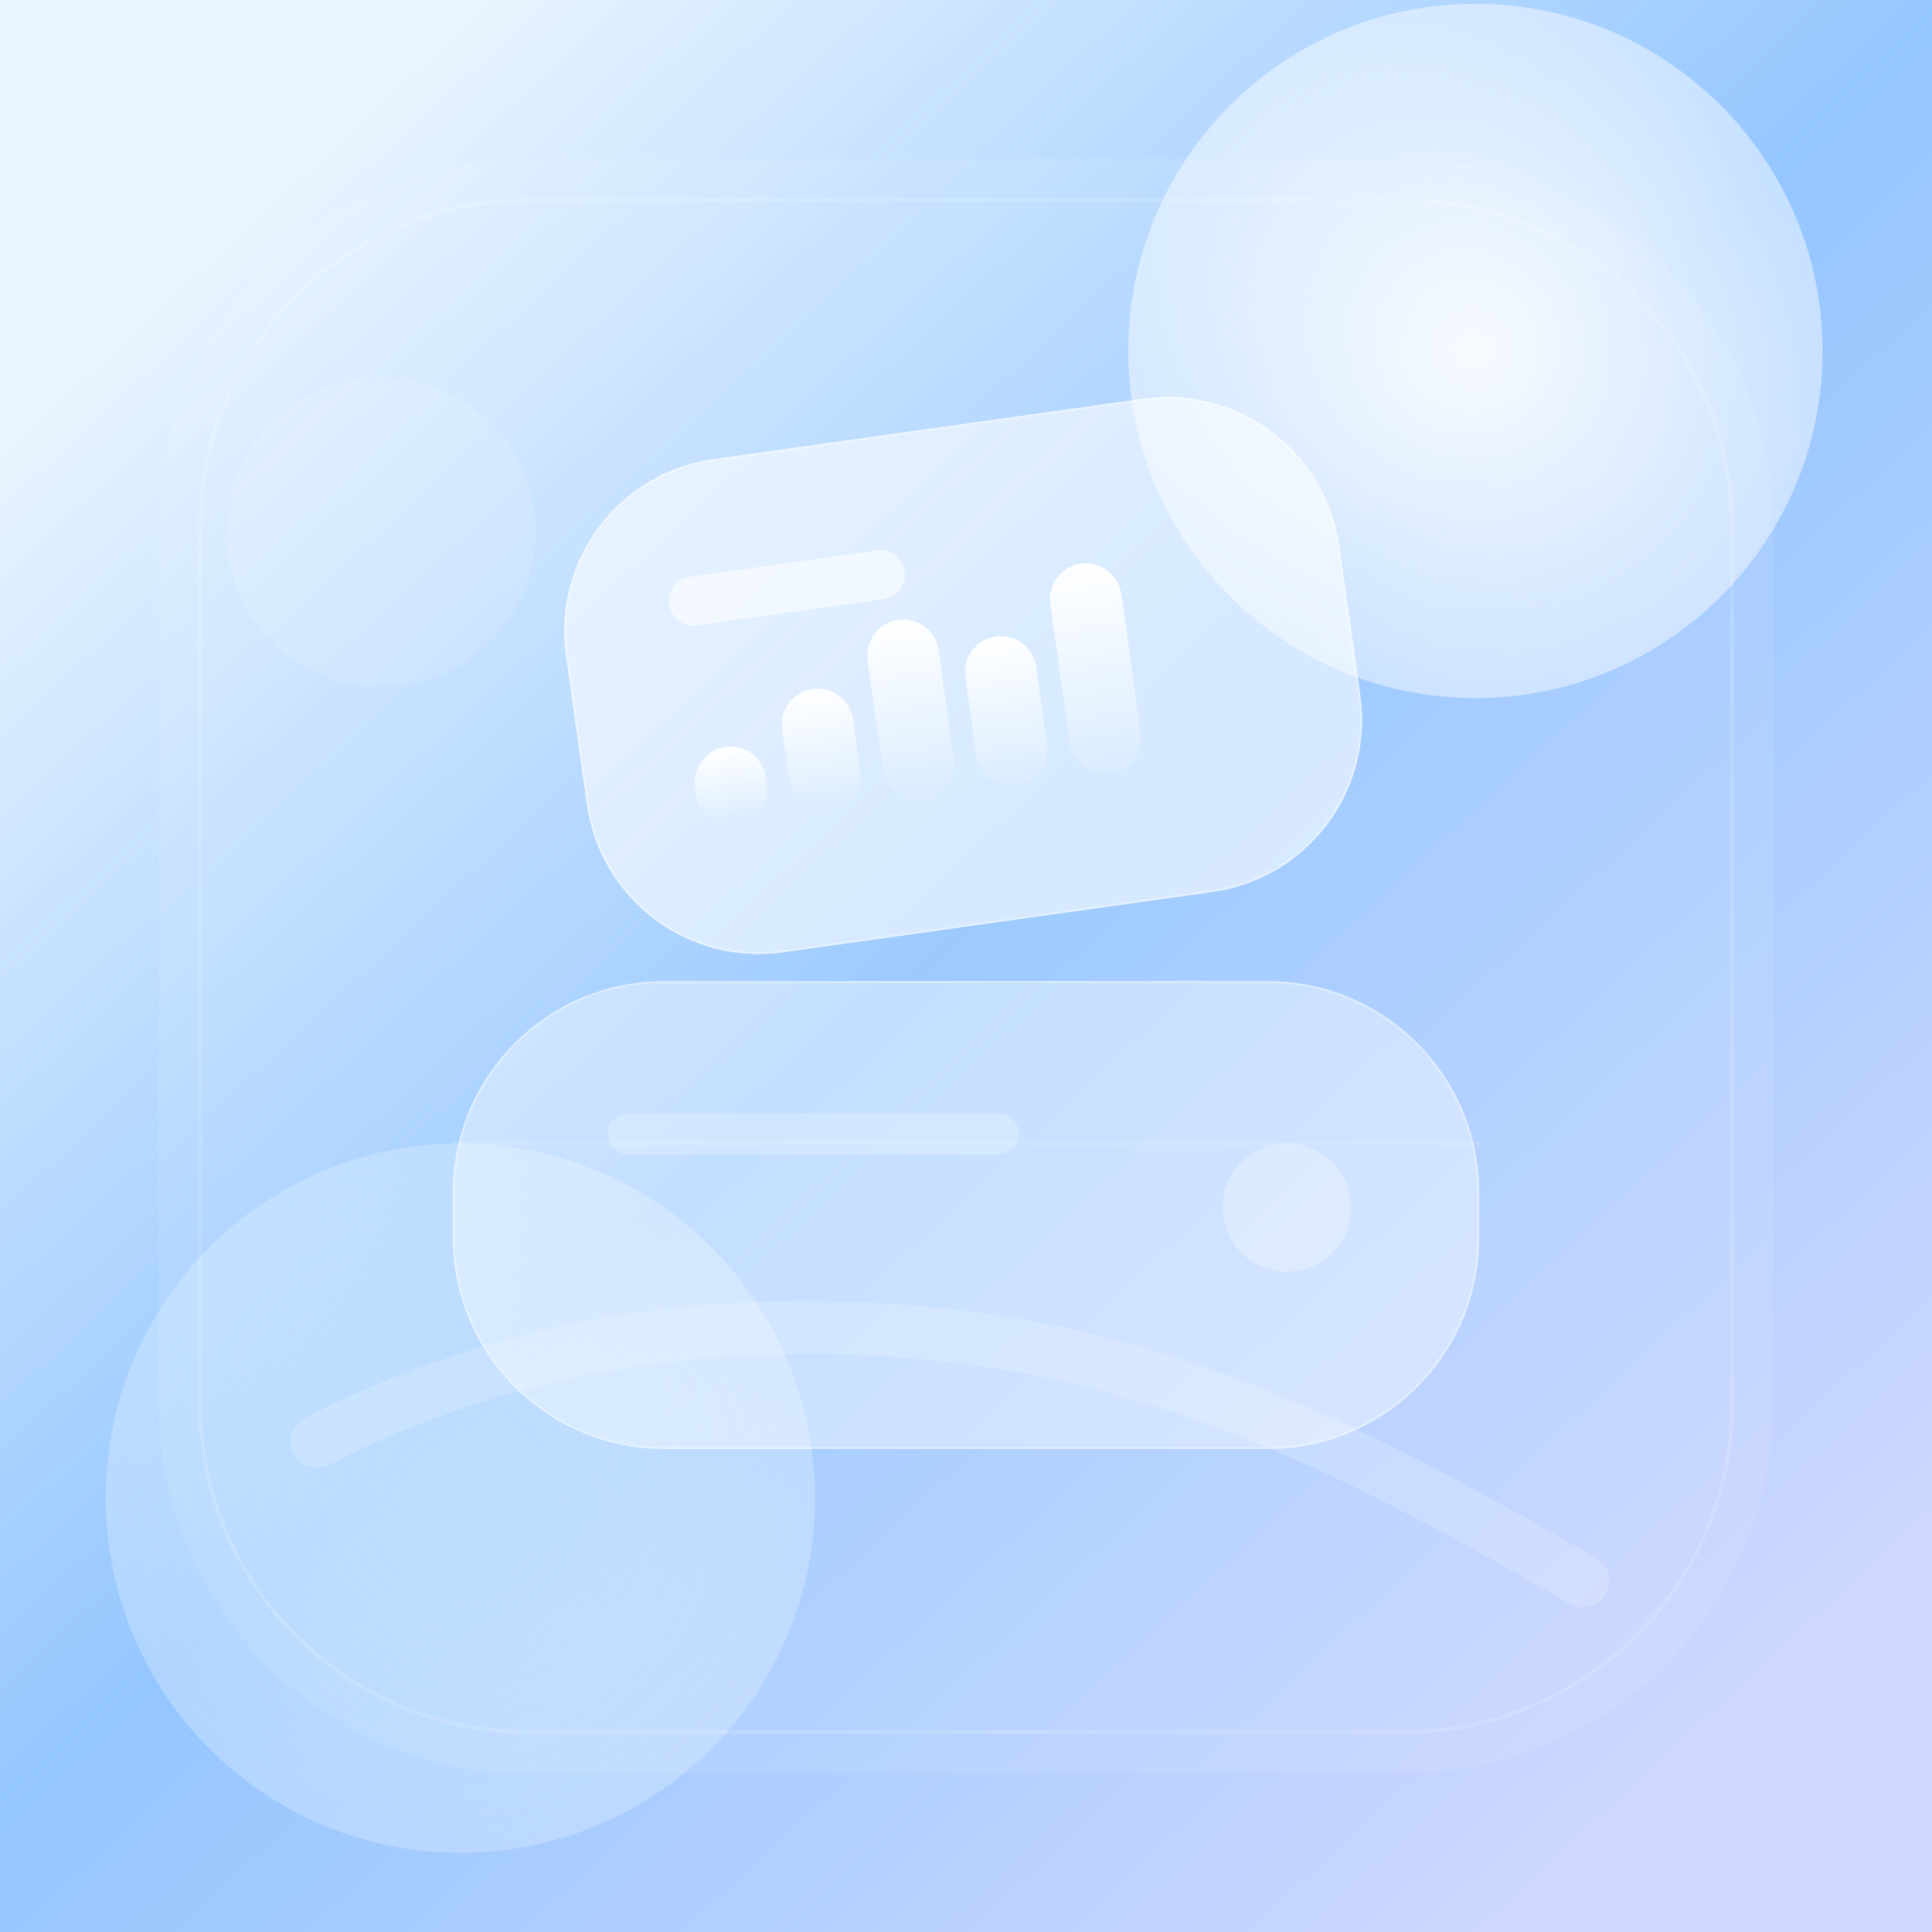
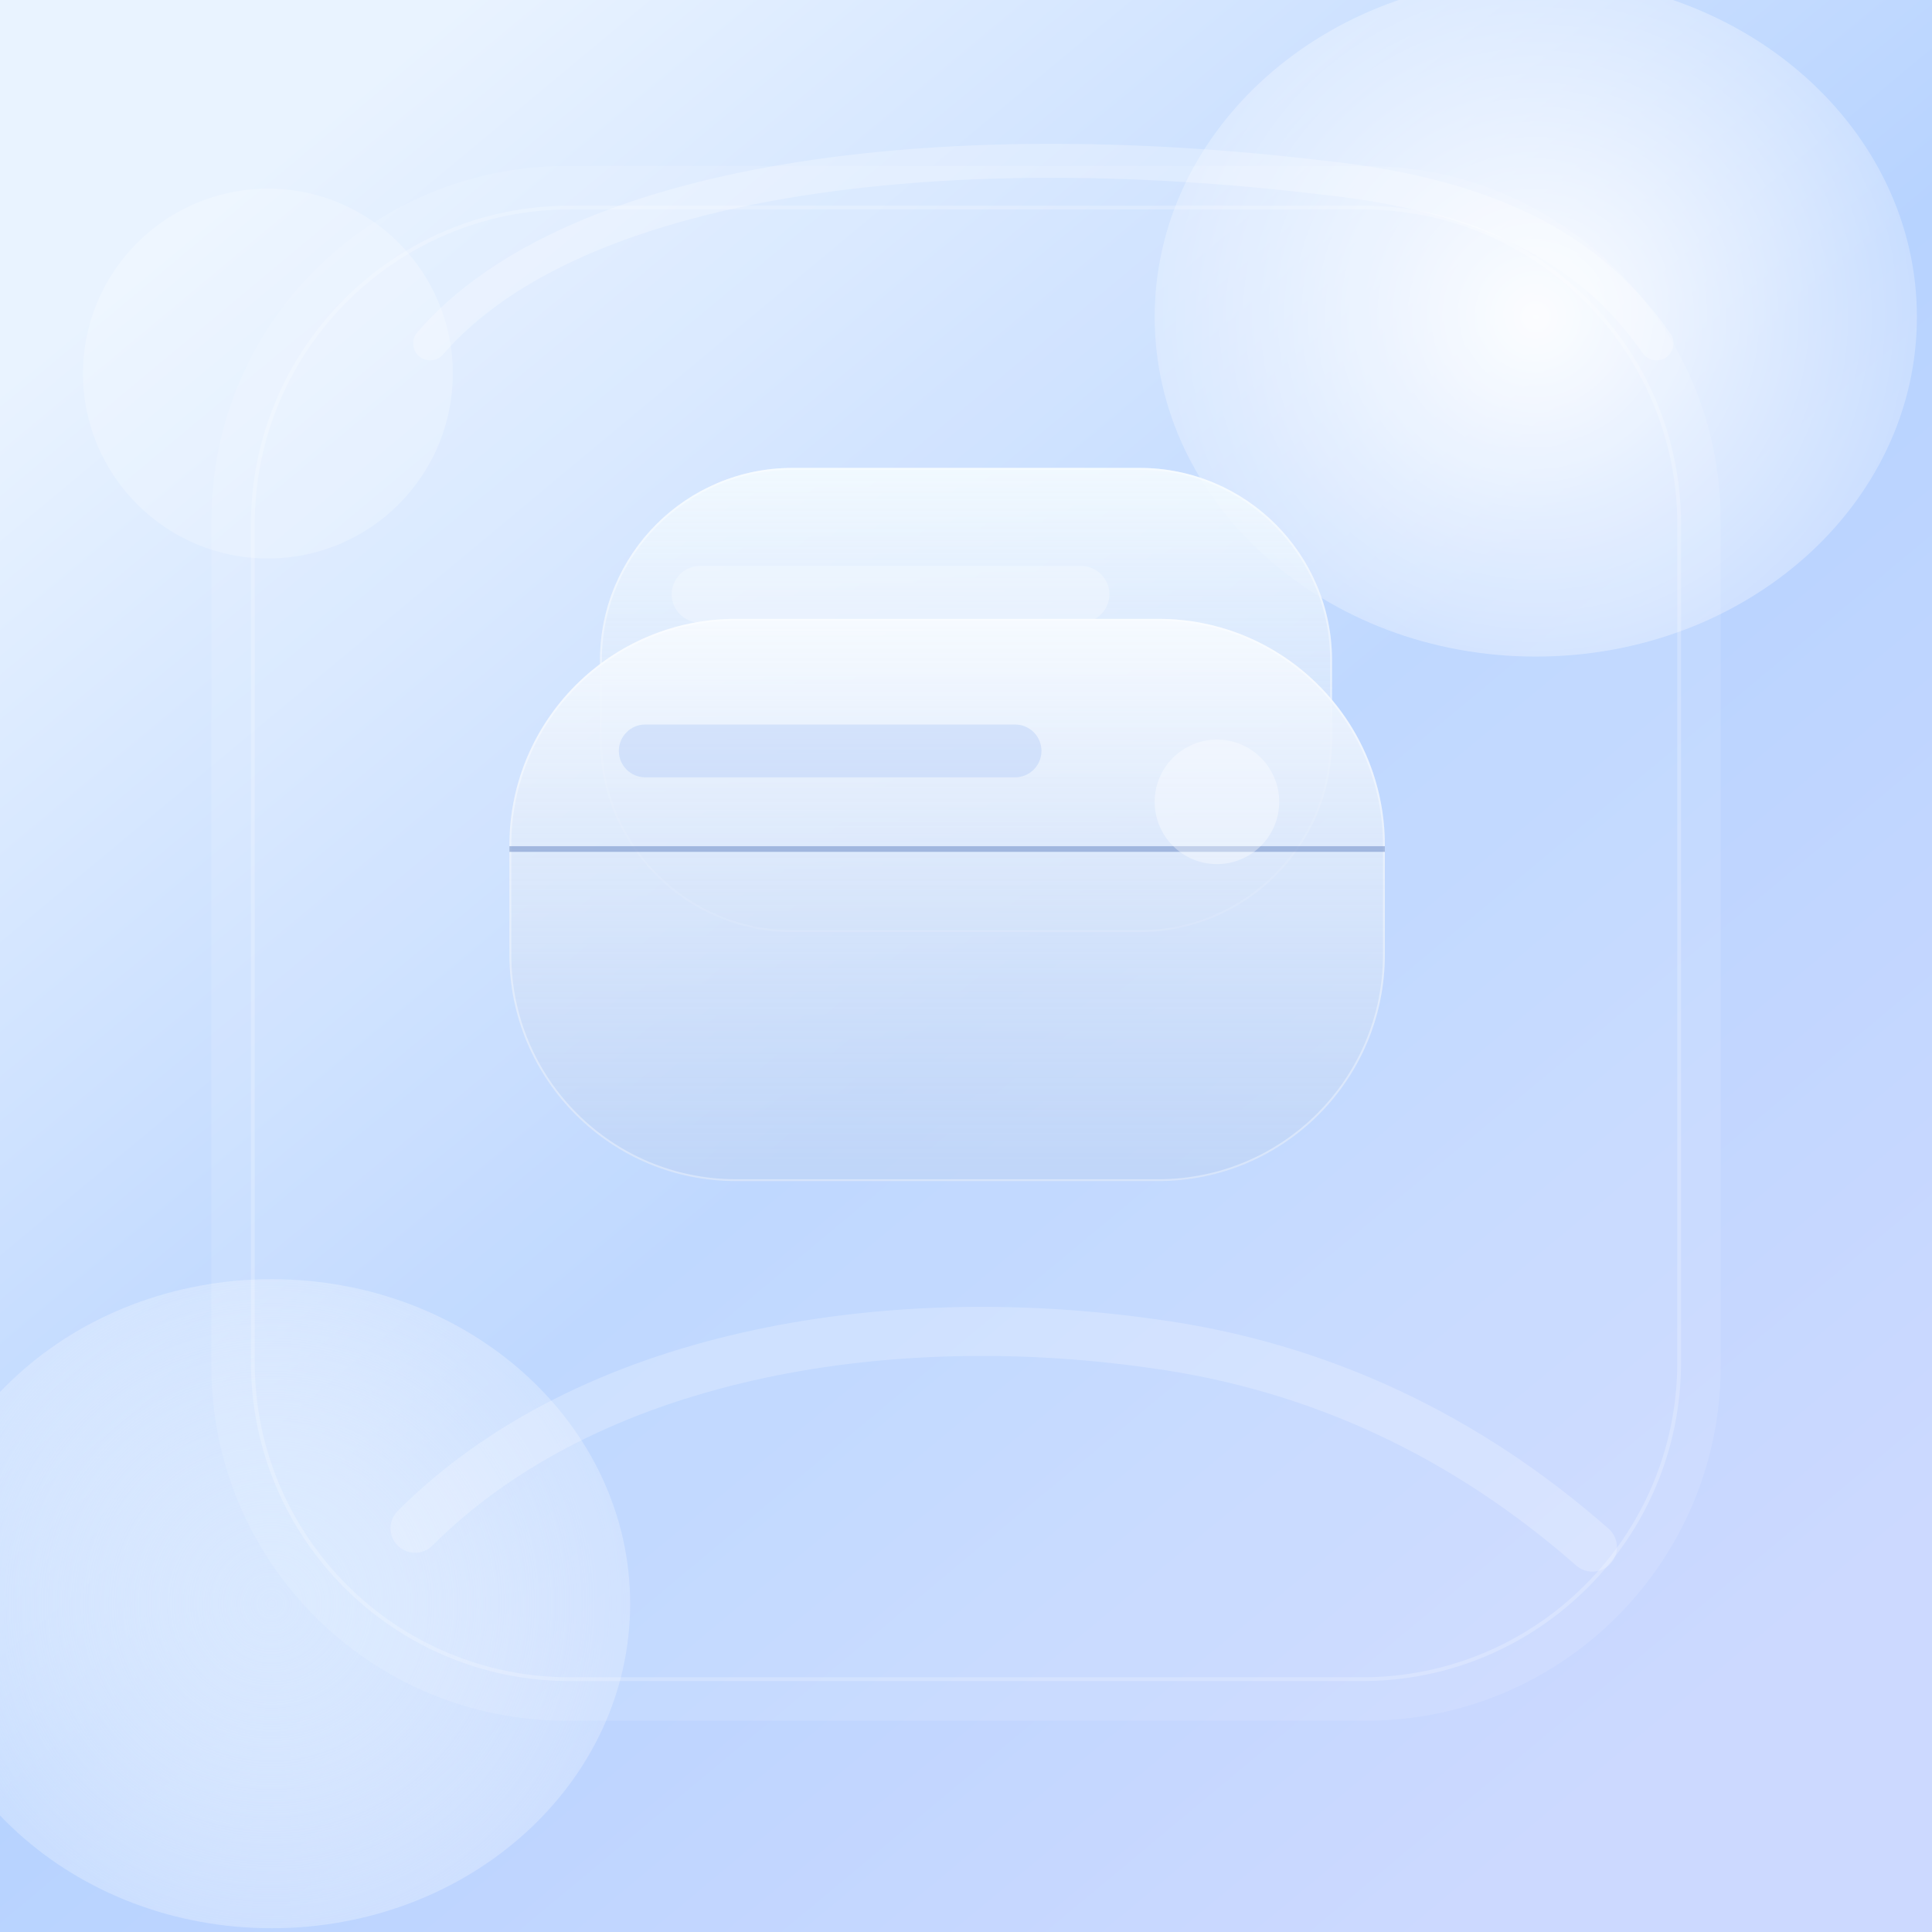
<svg xmlns="http://www.w3.org/2000/svg" width="1024" height="1024" viewBox="0 0 1024 1024" fill="none">
  <defs>
-     <linearGradient id="bg" x1="140" y1="108" x2="896" y2="924" gradientUnits="userSpaceOnUse">
-       <stop stop-color="#E8F4FF" />
-       <stop offset="0.48" stop-color="#94C6FF" />
-       <stop offset="1" stop-color="#CDD7FF" />
+     <linearGradient id="bg" x1="144" y1="84" x2="860" y2="944" gradientUnits="userSpaceOnUse">
+       <stop stop-color="#E9F3FF" />
+       <stop offset="0.52" stop-color="#B7D3FF" />
+       <stop offset="1" stop-color="#CCD9FF" />
    </linearGradient>
-     <linearGradient id="miniBar" x1="0" y1="0" x2="0" y2="1">
-       <stop stop-color="#FFFFFF" />
-       <stop offset="1" stop-color="#DAECFF" />
+     <linearGradient id="walletFront" x1="502" y1="328" x2="502" y2="626" gradientUnits="userSpaceOnUse">
+       <stop stop-color="#F7FBFF" stop-opacity="0.96" />
+       <stop offset="1" stop-color="#BFD4F6" stop-opacity="0.68" />
    </linearGradient>
-     <radialGradient id="glowTop" cx="0" cy="0" r="1" gradientUnits="userSpaceOnUse" gradientTransform="translate(782 186) rotate(131.482) scale(362.768)">
-       <stop stop-color="#FFFFFF" stop-opacity="0.92" />
+     <linearGradient id="walletBack" x1="512" y1="248" x2="512" y2="494" gradientUnits="userSpaceOnUse">
+       <stop stop-color="#F4FBFF" stop-opacity="0.92" />
+       <stop offset="1" stop-color="#C6D9FA" stop-opacity="0.62" />
+     </linearGradient>
+     <radialGradient id="glowTop" cx="0" cy="0" r="1" gradientUnits="userSpaceOnUse" gradientTransform="translate(814 168) rotate(136) scale(274)">
+       <stop stop-color="#FFFFFF" stop-opacity="0.94" />
      <stop offset="1" stop-color="#FFFFFF" stop-opacity="0" />
    </radialGradient>
-     <radialGradient id="glowBottom" cx="0" cy="0" r="1" gradientUnits="userSpaceOnUse" gradientTransform="translate(244 794) rotate(-33.8338) scale(348.927)">
-       <stop stop-color="#C4E1FF" stop-opacity="0.72" />
+     <radialGradient id="glowBottom" cx="0" cy="0" r="1" gradientUnits="userSpaceOnUse" gradientTransform="translate(144 850) rotate(-18) scale(276)">
+       <stop stop-color="#DDEBFF" stop-opacity="0.88" />
      <stop offset="1" stop-color="#FFFFFF" stop-opacity="0" />
    </radialGradient>
  </defs>
  <rect width="1024" height="1024" fill="url(#bg)" />
-   <circle cx="782" cy="186" r="184" fill="url(#glowTop)" />
-   <circle cx="244" cy="794" r="188" fill="url(#glowBottom)" />
-   <circle cx="202" cy="282" r="82" fill="#FFFFFF" fill-opacity="0.12" />
-   <rect x="84" y="84" width="856" height="856" rx="196" fill="#FFFFFF" fill-opacity="0.08" />
-   <rect x="106" y="106" width="812" height="812" rx="174" stroke="#FFFFFF" stroke-opacity="0.16" stroke-width="2" />
-   <g transform="translate(0 -6) rotate(-8 512 382)">
-     <rect x="306" y="232" width="414" height="264" rx="92" fill="#FFFFFF" fill-opacity="0.18" />
-     <rect x="306" y="232" width="414" height="264" rx="92" fill="#FFFFFF" fill-opacity="0.48" />
-     <rect x="306.5" y="232.5" width="413" height="263" rx="91.5" stroke="#FFFFFF" stroke-opacity="0.36" />
-     <rect x="364" y="292" width="126" height="26" rx="13" fill="#FFFFFF" fill-opacity="0.58" />
-     <rect x="364" y="384" width="38" height="42" rx="19" fill="url(#miniBar)" />
-     <rect x="414" y="360" width="38" height="66" rx="19" fill="url(#miniBar)" />
-     <rect x="464" y="330" width="38" height="96" rx="19" fill="url(#miniBar)" />
-     <rect x="514" y="346" width="38" height="80" rx="19" fill="url(#miniBar)" />
-     <rect x="564" y="314" width="38" height="112" rx="19" fill="url(#miniBar)" />
-   </g>
-   <rect x="240" y="520" width="544" height="248" rx="112" fill="#FFFFFF" fill-opacity="0.14" />
-   <rect x="240" y="520" width="544" height="248" rx="112" fill="#FFFFFF" fill-opacity="0.30" />
-   <rect x="240.5" y="520.5" width="543" height="247" rx="111.5" stroke="#FFFFFF" stroke-opacity="0.34" />
-   <rect x="322" y="590" width="218" height="22" rx="11" fill="#FFFFFF" fill-opacity="0.22" />
-   <circle cx="682" cy="640" r="34" fill="#FFFFFF" fill-opacity="0.28" />
-   <path d="M240 606H784" stroke="#FFFFFF" stroke-opacity="0.12" stroke-width="2" />
-   <path d="M168 764C280 706 405 694 520 710C634 726 729 774 839 838" stroke="#FFFFFF" stroke-opacity="0.18" stroke-width="28" stroke-linecap="round" />
+   <ellipse cx="814" cy="168" rx="202" ry="180" fill="url(#glowTop)" />
+   <ellipse cx="144" cy="850" rx="190" ry="172" fill="url(#glowBottom)" />
+   <ellipse cx="142" cy="198" rx="98" ry="98" fill="#FFFFFF" fill-opacity="0.22" />
+   <rect x="112" y="88" width="800" height="824" rx="188" fill="#FFFFFF" fill-opacity="0.11" />
+   <rect x="134" y="110" width="756" height="780" rx="168" stroke="#FFFFFF" stroke-opacity="0.22" stroke-width="2" />
+   <path d="M228 182C304 94 498 70 700 94C796 104 846 136 878 182" stroke="#FFFFFF" stroke-opacity="0.26" stroke-width="18" stroke-linecap="round" />
+   <rect x="318" y="248" width="388" height="246" rx="102" fill="url(#walletBack)" />
+   <rect x="318.5" y="248.5" width="387" height="245" rx="101.5" stroke="#FFFFFF" stroke-opacity="0.36" />
+   <rect x="356" y="300" width="232" height="30" rx="15" fill="#FFFFFF" fill-opacity="0.26" />
+   <rect x="270" y="328" width="464" height="298" rx="120" fill="url(#walletFront)" />
+   <rect x="270.5" y="328.5" width="463" height="297" rx="119.5" stroke="#FFFFFF" stroke-opacity="0.36" />
+   <rect x="328" y="384" width="224" height="28" rx="14" fill="#A9C7F8" fill-opacity="0.34" />
+   <path d="M270 450H734" stroke="#6F8DC7" stroke-opacity="0.54" stroke-width="3" />
+   <circle cx="645" cy="425" r="33" fill="#FFFFFF" fill-opacity="0.36" />
+   <path d="M220 810C312 718 468 692 610 712C700 724 778 762 844 820" stroke="#FFFFFF" stroke-opacity="0.22" stroke-width="26" stroke-linecap="round" />
</svg>
